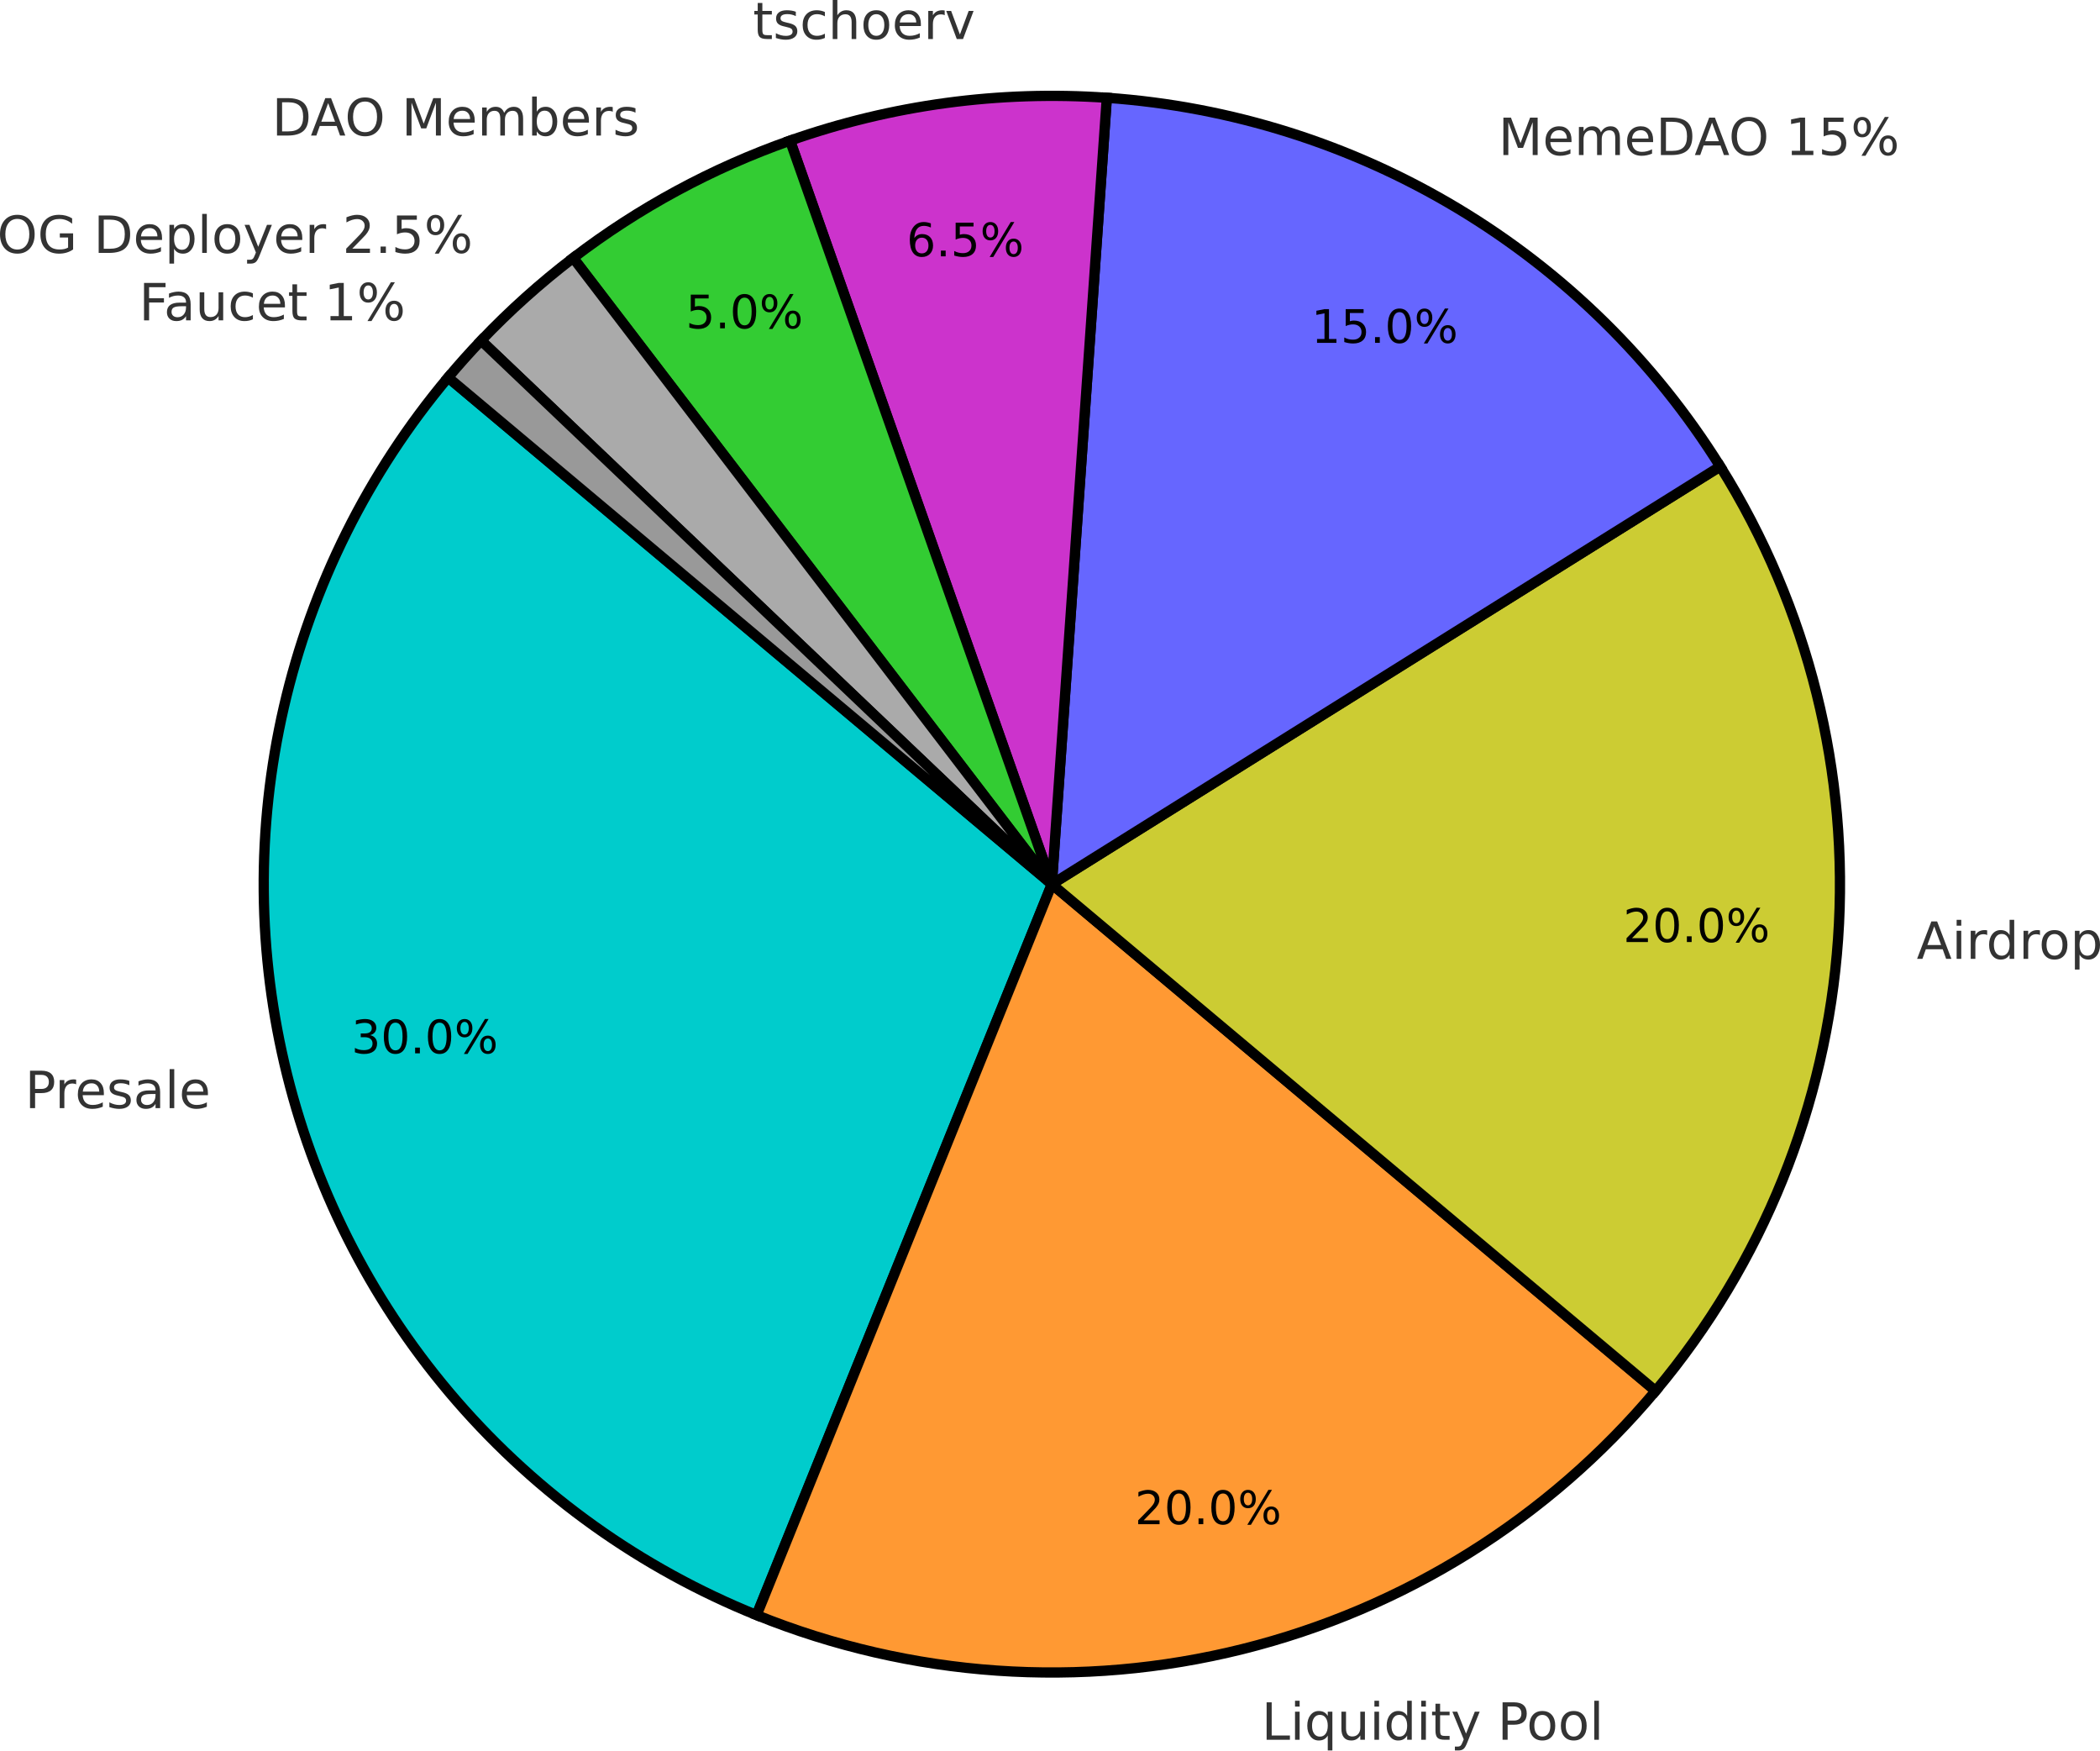
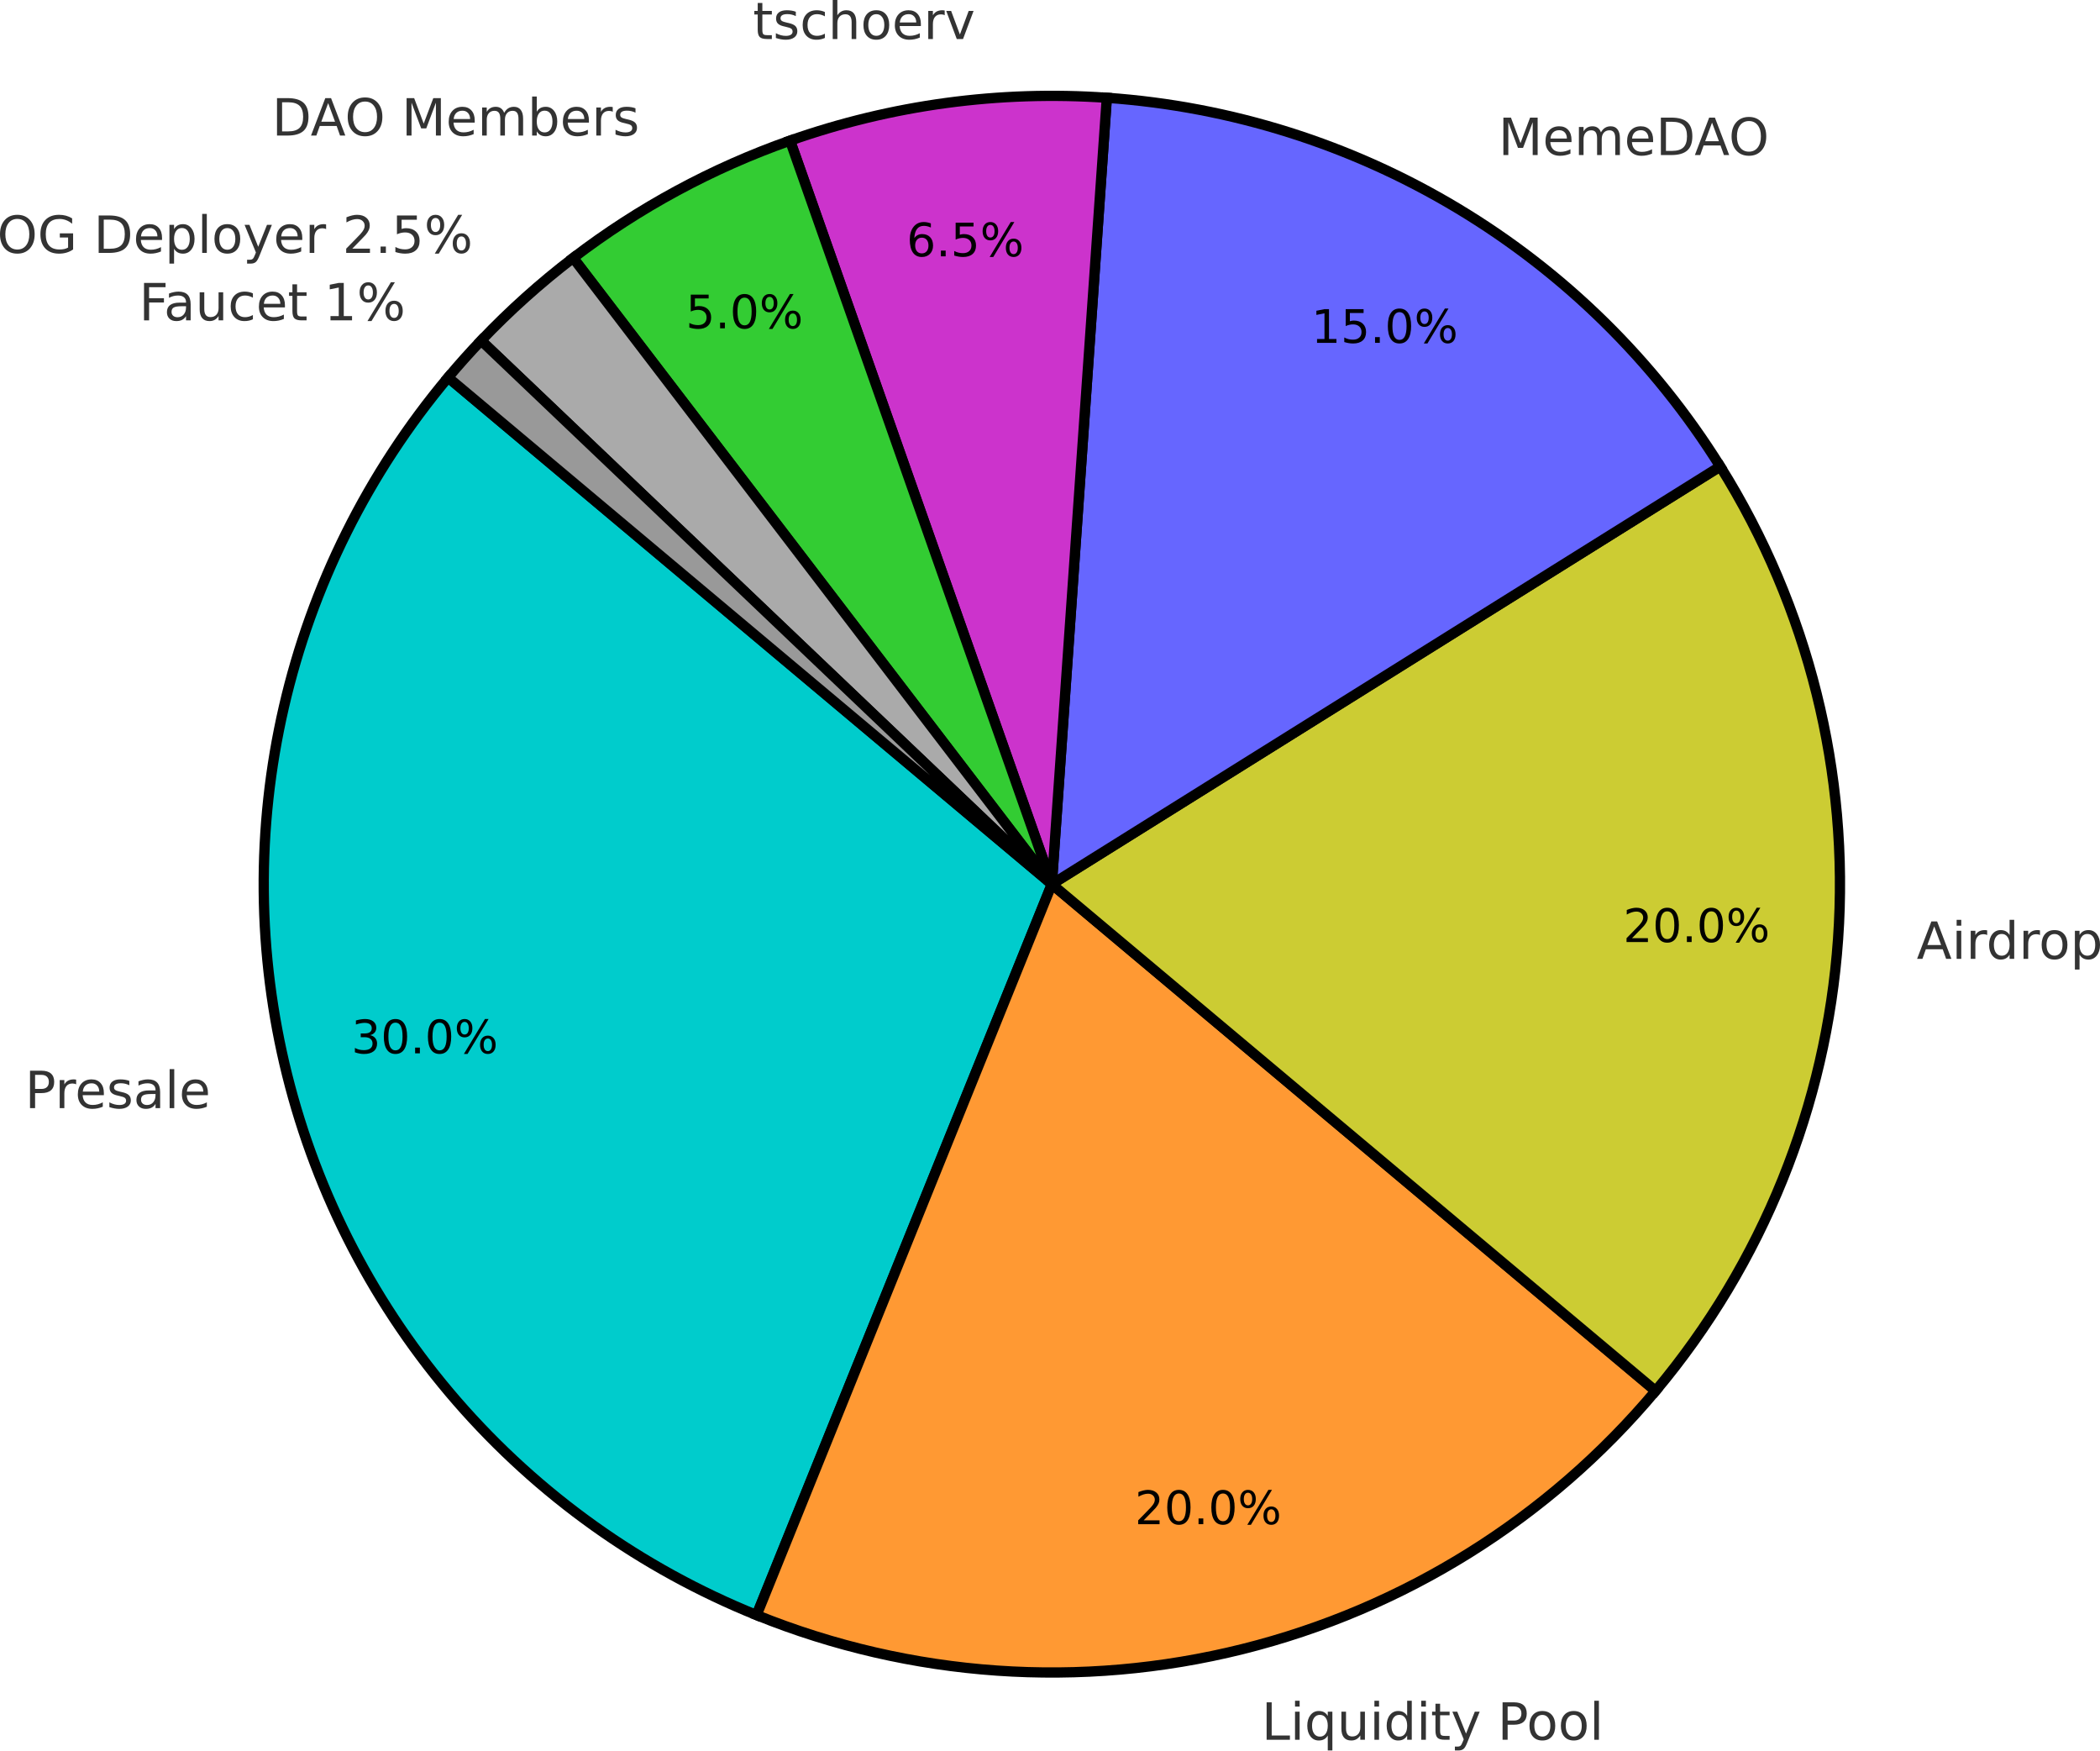
<svg xmlns="http://www.w3.org/2000/svg" xmlns:xlink="http://www.w3.org/1999/xlink" version="1.1" viewBox="7.76 37.35 409.02 340.85">
  <defs>
    <style type="text/css">*{stroke-linejoin: round; stroke-linecap: butt}</style>
  </defs>
  <g id="figure_1">
    <g id="patch_1">
      <path d="M 0 419.042  L 424.532 419.042  L 424.532 0  L 0 0  z " style="fill: none" />
    </g>
    <g id="axes_1">
      <g id="patch_2">
        <path d="M 95.038 110.85  C 79.467 129.406 68.508 151.387 63.059 174.99  C 57.61 198.593 57.824 223.154 63.684 246.658  C 69.545 270.162 80.886 291.948 96.778 310.23  C 112.67 328.512 132.666 342.775 155.126 351.849  L 212.63 209.521  L 95.038 110.85  z " style="fill: #00cccc; stroke: #000000; stroke-width: 2; stroke-linejoin: miter" />
      </g>
      <g id="patch_3">
        <path d="M 155.126 351.849  C 185.178 363.991 218.317 366.308 249.767 358.467  C 281.216 350.626 309.388 333.022 330.223 308.193  L 212.63 209.521  L 155.126 351.849  z " style="fill: #ff9933; stroke: #000000; stroke-width: 2; stroke-linejoin: miter" />
      </g>
      <g id="patch_4">
        <path d="M 330.223 308.193  C 351.057 283.364 363.501 252.563 365.762 220.229  C 368.023 187.896 359.986 155.663 342.811 128.176  L 212.63 209.521  L 330.223 308.193  z " style="fill: #cccc33; stroke: #000000; stroke-width: 2; stroke-linejoin: miter" />
      </g>
      <g id="patch_5">
        <path d="M 342.811 128.176  C 329.974 107.633 312.455 90.417 291.692 77.941  C 270.928 65.465 247.503 58.079 223.338 56.389  L 212.63 209.521  L 342.811 128.176  z " style="fill: #6666ff; stroke: #000000; stroke-width: 2; stroke-linejoin: miter" />
      </g>
      <g id="patch_6">
        <path d="M 223.338 56.389  C 212.906 55.66 202.426 55.998 192.063 57.4  C 181.699 58.801 171.506 61.258 161.642 64.731  L 212.63 209.521  L 223.338 56.389  z " style="fill: #cc33cc; stroke: #000000; stroke-width: 2; stroke-linejoin: miter" />
      </g>
      <g id="patch_7">
        <path d="M 161.642 64.731  C 154.057 67.402 146.693 70.665 139.619 74.49  C 132.545 78.315 125.783 82.69 119.395 87.574  L 212.63 209.521  L 161.642 64.731  z " style="fill: #33cc33; stroke: #000000; stroke-width: 2; stroke-linejoin: miter" />
      </g>
      <g id="patch_8">
        <path d="M 119.395 87.574  C 116.202 90.015 113.106 92.581 110.114 95.265  C 107.123 97.949 104.237 100.75 101.466 103.661  L 212.63 209.521  L 119.395 87.574  z " style="fill: #aaaaaa; stroke: #000000; stroke-width: 2; stroke-linejoin: miter" />
      </g>
      <g id="patch_9">
        <path d="M 101.466 103.661  C 100.357 104.825 99.267 106.006 98.195 107.205  C 97.124 108.403 96.071 109.618 95.038 110.85  L 212.63 209.521  L 101.466 103.661  z " style="fill: #999999; stroke: #000000; stroke-width: 2; stroke-linejoin: miter" />
      </g>
      <g id="matplotlib.axis_1" />
      <g id="matplotlib.axis_2" />
      <g id="text_1">
        <g style="fill: #333333" transform="translate(12.6272 253.1307) scale(0.1 -0.1)">
          <defs>
            <path id="DejaVuSans-50" d="M 1259 4147  L 1259 2394  L 2053 2394  Q 2494 2394 2734 2622  Q 2975 2850 2975 3272  Q 2975 3691 2734 3919  Q 2494 4147 2053 4147  L 1259 4147  z M 628 4666  L 2053 4666  Q 2838 4666 3239 4311  Q 3641 3956 3641 3272  Q 3641 2581 3239 2228  Q 2838 1875 2053 1875  L 1259 1875  L 1259 0  L 628 0  L 628 4666  z " transform="scale(0.015625)" />
            <path id="DejaVuSans-72" d="M 2631 2963  Q 2534 3019 2420 3045  Q 2306 3072 2169 3072  Q 1681 3072 1420 2755  Q 1159 2438 1159 1844  L 1159 0  L 581 0  L 581 3500  L 1159 3500  L 1159 2956  Q 1341 3275 1631 3429  Q 1922 3584 2338 3584  Q 2397 3584 2469 3576  Q 2541 3569 2628 3553  L 2631 2963  z " transform="scale(0.015625)" />
            <path id="DejaVuSans-65" d="M 3597 1894  L 3597 1613  L 953 1613  Q 991 1019 1311 708  Q 1631 397 2203 397  Q 2534 397 2845 478  Q 3156 559 3463 722  L 3463 178  Q 3153 47 2828 -22  Q 2503 -91 2169 -91  Q 1331 -91 842 396  Q 353 884 353 1716  Q 353 2575 817 3079  Q 1281 3584 2069 3584  Q 2775 3584 3186 3129  Q 3597 2675 3597 1894  z M 3022 2063  Q 3016 2534 2758 2815  Q 2500 3097 2075 3097  Q 1594 3097 1305 2825  Q 1016 2553 972 2059  L 3022 2063  z " transform="scale(0.015625)" />
            <path id="DejaVuSans-73" d="M 2834 3397  L 2834 2853  Q 2591 2978 2328 3040  Q 2066 3103 1784 3103  Q 1356 3103 1142 2972  Q 928 2841 928 2578  Q 928 2378 1081 2264  Q 1234 2150 1697 2047  L 1894 2003  Q 2506 1872 2764 1633  Q 3022 1394 3022 966  Q 3022 478 2636 193  Q 2250 -91 1575 -91  Q 1294 -91 989 -36  Q 684 19 347 128  L 347 722  Q 666 556 975 473  Q 1284 391 1588 391  Q 1994 391 2212 530  Q 2431 669 2431 922  Q 2431 1156 2273 1281  Q 2116 1406 1581 1522  L 1381 1569  Q 847 1681 609 1914  Q 372 2147 372 2553  Q 372 3047 722 3315  Q 1072 3584 1716 3584  Q 2034 3584 2315 3537  Q 2597 3491 2834 3397  z " transform="scale(0.015625)" />
            <path id="DejaVuSans-61" d="M 2194 1759  Q 1497 1759 1228 1600  Q 959 1441 959 1056  Q 959 750 1161 570  Q 1363 391 1709 391  Q 2188 391 2477 730  Q 2766 1069 2766 1631  L 2766 1759  L 2194 1759  z M 3341 1997  L 3341 0  L 2766 0  L 2766 531  Q 2569 213 2275 61  Q 1981 -91 1556 -91  Q 1019 -91 701 211  Q 384 513 384 1019  Q 384 1609 779 1909  Q 1175 2209 1959 2209  L 2766 2209  L 2766 2266  Q 2766 2663 2505 2880  Q 2244 3097 1772 3097  Q 1472 3097 1187 3025  Q 903 2953 641 2809  L 641 3341  Q 956 3463 1253 3523  Q 1550 3584 1831 3584  Q 2591 3584 2966 3190  Q 3341 2797 3341 1997  z " transform="scale(0.015625)" />
            <path id="DejaVuSans-6c" d="M 603 4863  L 1178 4863  L 1178 0  L 603 0  L 603 4863  z " transform="scale(0.015625)" />
          </defs>
          <use xlink:href="#DejaVuSans-50" />
          <use xlink:href="#DejaVuSans-72" x="58.553" />
          <use xlink:href="#DejaVuSans-65" x="97.416" />
          <use xlink:href="#DejaVuSans-73" x="158.939" />
          <use xlink:href="#DejaVuSans-61" x="211.039" />
          <use xlink:href="#DejaVuSans-6c" x="272.318" />
          <use xlink:href="#DejaVuSans-65" x="300.102" />
        </g>
      </g>
      <g id="text_2">
        <g transform="translate(76.19934 242.4566) scale(0.09 -0.09)">
          <defs>
            <path id="DejaVuSans-33" d="M 2597 2516  Q 3050 2419 3304 2112  Q 3559 1806 3559 1356  Q 3559 666 3084 287  Q 2609 -91 1734 -91  Q 1441 -91 1130 -33  Q 819 25 488 141  L 488 750  Q 750 597 1062 519  Q 1375 441 1716 441  Q 2309 441 2620 675  Q 2931 909 2931 1356  Q 2931 1769 2642 2001  Q 2353 2234 1838 2234  L 1294 2234  L 1294 2753  L 1863 2753  Q 2328 2753 2575 2939  Q 2822 3125 2822 3475  Q 2822 3834 2567 4026  Q 2313 4219 1838 4219  Q 1578 4219 1281 4162  Q 984 4106 628 3988  L 628 4550  Q 988 4650 1302 4700  Q 1616 4750 1894 4750  Q 2613 4750 3031 4423  Q 3450 4097 3450 3541  Q 3450 3153 3228 2886  Q 3006 2619 2597 2516  z " transform="scale(0.015625)" />
            <path id="DejaVuSans-30" d="M 2034 4250  Q 1547 4250 1301 3770  Q 1056 3291 1056 2328  Q 1056 1369 1301 889  Q 1547 409 2034 409  Q 2525 409 2770 889  Q 3016 1369 3016 2328  Q 3016 3291 2770 3770  Q 2525 4250 2034 4250  z M 2034 4750  Q 2819 4750 3233 4129  Q 3647 3509 3647 2328  Q 3647 1150 3233 529  Q 2819 -91 2034 -91  Q 1250 -91 836 529  Q 422 1150 422 2328  Q 422 3509 836 4129  Q 1250 4750 2034 4750  z " transform="scale(0.015625)" />
            <path id="DejaVuSans-2e" d="M 684 794  L 1344 794  L 1344 0  L 684 0  L 684 794  z " transform="scale(0.015625)" />
            <path id="DejaVuSans-25" d="M 4653 2053  Q 4381 2053 4226 1822  Q 4072 1591 4072 1178  Q 4072 772 4226 539  Q 4381 306 4653 306  Q 4919 306 5073 539  Q 5228 772 5228 1178  Q 5228 1588 5073 1820  Q 4919 2053 4653 2053  z M 4653 2450  Q 5147 2450 5437 2106  Q 5728 1763 5728 1178  Q 5728 594 5436 251  Q 5144 -91 4653 -91  Q 4153 -91 3862 251  Q 3572 594 3572 1178  Q 3572 1766 3864 2108  Q 4156 2450 4653 2450  z M 1428 4353  Q 1159 4353 1004 4120  Q 850 3888 850 3481  Q 850 3069 1003 2837  Q 1156 2606 1428 2606  Q 1700 2606 1854 2837  Q 2009 3069 2009 3481  Q 2009 3884 1853 4118  Q 1697 4353 1428 4353  z M 4250 4750  L 4750 4750  L 1831 -91  L 1331 -91  L 4250 4750  z M 1428 4750  Q 1922 4750 2215 4408  Q 2509 4066 2509 3481  Q 2509 2891 2217 2550  Q 1925 2209 1428 2209  Q 931 2209 642 2551  Q 353 2894 353 3481  Q 353 4063 643 4406  Q 934 4750 1428 4750  z " transform="scale(0.015625)" />
          </defs>
          <use xlink:href="#DejaVuSans-33" />
          <use xlink:href="#DejaVuSans-30" x="63.623" />
          <use xlink:href="#DejaVuSans-2e" x="127.246" />
          <use xlink:href="#DejaVuSans-30" x="159.033" />
          <use xlink:href="#DejaVuSans-25" x="222.656" />
        </g>
      </g>
      <g id="text_3">
        <g style="fill: #333333" transform="translate(253.4803 376.1212) scale(0.1 -0.1)">
          <defs>
            <path id="DejaVuSans-4c" d="M 628 4666  L 1259 4666  L 1259 531  L 3531 531  L 3531 0  L 628 0  L 628 4666  z " transform="scale(0.015625)" />
            <path id="DejaVuSans-69" d="M 603 3500  L 1178 3500  L 1178 0  L 603 0  L 603 3500  z M 603 4863  L 1178 4863  L 1178 4134  L 603 4134  L 603 4863  z " transform="scale(0.015625)" />
            <path id="DejaVuSans-71" d="M 947 1747  Q 947 1113 1208 752  Q 1469 391 1925 391  Q 2381 391 2643 752  Q 2906 1113 2906 1747  Q 2906 2381 2643 2742  Q 2381 3103 1925 3103  Q 1469 3103 1208 2742  Q 947 2381 947 1747  z M 2906 525  Q 2725 213 2448 61  Q 2172 -91 1784 -91  Q 1150 -91 751 415  Q 353 922 353 1747  Q 353 2572 751 3078  Q 1150 3584 1784 3584  Q 2172 3584 2448 3432  Q 2725 3281 2906 2969  L 2906 3500  L 3481 3500  L 3481 -1331  L 2906 -1331  L 2906 525  z " transform="scale(0.015625)" />
            <path id="DejaVuSans-75" d="M 544 1381  L 544 3500  L 1119 3500  L 1119 1403  Q 1119 906 1312 657  Q 1506 409 1894 409  Q 2359 409 2629 706  Q 2900 1003 2900 1516  L 2900 3500  L 3475 3500  L 3475 0  L 2900 0  L 2900 538  Q 2691 219 2414 64  Q 2138 -91 1772 -91  Q 1169 -91 856 284  Q 544 659 544 1381  z M 1991 3584  L 1991 3584  z " transform="scale(0.015625)" />
            <path id="DejaVuSans-64" d="M 2906 2969  L 2906 4863  L 3481 4863  L 3481 0  L 2906 0  L 2906 525  Q 2725 213 2448 61  Q 2172 -91 1784 -91  Q 1150 -91 751 415  Q 353 922 353 1747  Q 353 2572 751 3078  Q 1150 3584 1784 3584  Q 2172 3584 2448 3432  Q 2725 3281 2906 2969  z M 947 1747  Q 947 1113 1208 752  Q 1469 391 1925 391  Q 2381 391 2643 752  Q 2906 1113 2906 1747  Q 2906 2381 2643 2742  Q 2381 3103 1925 3103  Q 1469 3103 1208 2742  Q 947 2381 947 1747  z " transform="scale(0.015625)" />
            <path id="DejaVuSans-74" d="M 1172 4494  L 1172 3500  L 2356 3500  L 2356 3053  L 1172 3053  L 1172 1153  Q 1172 725 1289 603  Q 1406 481 1766 481  L 2356 481  L 2356 0  L 1766 0  Q 1100 0 847 248  Q 594 497 594 1153  L 594 3053  L 172 3053  L 172 3500  L 594 3500  L 594 4494  L 1172 4494  z " transform="scale(0.015625)" />
            <path id="DejaVuSans-79" d="M 2059 -325  Q 1816 -950 1584 -1140  Q 1353 -1331 966 -1331  L 506 -1331  L 506 -850  L 844 -850  Q 1081 -850 1212 -737  Q 1344 -625 1503 -206  L 1606 56  L 191 3500  L 800 3500  L 1894 763  L 2988 3500  L 3597 3500  L 2059 -325  z " transform="scale(0.015625)" />
            <path id="DejaVuSans-20" transform="scale(0.015625)" />
            <path id="DejaVuSans-6f" d="M 1959 3097  Q 1497 3097 1228 2736  Q 959 2375 959 1747  Q 959 1119 1226 758  Q 1494 397 1959 397  Q 2419 397 2687 759  Q 2956 1122 2956 1747  Q 2956 2369 2687 2733  Q 2419 3097 1959 3097  z M 1959 3584  Q 2709 3584 3137 3096  Q 3566 2609 3566 1747  Q 3566 888 3137 398  Q 2709 -91 1959 -91  Q 1206 -91 779 398  Q 353 888 353 1747  Q 353 2609 779 3096  Q 1206 3584 1959 3584  z " transform="scale(0.015625)" />
          </defs>
          <use xlink:href="#DejaVuSans-4c" />
          <use xlink:href="#DejaVuSans-69" x="55.713" />
          <use xlink:href="#DejaVuSans-71" x="83.496" />
          <use xlink:href="#DejaVuSans-75" x="146.973" />
          <use xlink:href="#DejaVuSans-69" x="210.352" />
          <use xlink:href="#DejaVuSans-64" x="238.135" />
          <use xlink:href="#DejaVuSans-69" x="301.611" />
          <use xlink:href="#DejaVuSans-74" x="329.395" />
          <use xlink:href="#DejaVuSans-79" x="368.604" />
          <use xlink:href="#DejaVuSans-20" x="427.783" />
          <use xlink:href="#DejaVuSans-50" x="459.57" />
          <use xlink:href="#DejaVuSans-6f" x="516.248" />
          <use xlink:href="#DejaVuSans-6f" x="577.43" />
          <use xlink:href="#DejaVuSans-6c" x="638.611" />
        </g>
      </g>
      <g id="text_4">
        <g transform="translate(228.7869 334.1404) scale(0.09 -0.09)">
          <defs>
            <path id="DejaVuSans-32" d="M 1228 531  L 3431 531  L 3431 0  L 469 0  L 469 531  Q 828 903 1448 1529  Q 2069 2156 2228 2338  Q 2531 2678 2651 2914  Q 2772 3150 2772 3378  Q 2772 3750 2511 3984  Q 2250 4219 1831 4219  Q 1534 4219 1204 4116  Q 875 4013 500 3803  L 500 4441  Q 881 4594 1212 4672  Q 1544 4750 1819 4750  Q 2544 4750 2975 4387  Q 3406 4025 3406 3419  Q 3406 3131 3298 2873  Q 3191 2616 2906 2266  Q 2828 2175 2409 1742  Q 1991 1309 1228 531  z " transform="scale(0.015625)" />
          </defs>
          <use xlink:href="#DejaVuSans-32" />
          <use xlink:href="#DejaVuSans-30" x="63.623" />
          <use xlink:href="#DejaVuSans-2e" x="127.246" />
          <use xlink:href="#DejaVuSans-30" x="159.033" />
          <use xlink:href="#DejaVuSans-25" x="222.656" />
        </g>
      </g>
      <g id="text_5">
        <g style="fill: #333333" transform="translate(381.0753 224.0595) scale(0.1 -0.1)">
          <defs>
            <path id="DejaVuSans-41" d="M 2188 4044  L 1331 1722  L 3047 1722  L 2188 4044  z M 1831 4666  L 2547 4666  L 4325 0  L 3669 0  L 3244 1197  L 1141 1197  L 716 0  L 50 0  L 1831 4666  z " transform="scale(0.015625)" />
            <path id="DejaVuSans-70" d="M 1159 525  L 1159 -1331  L 581 -1331  L 581 3500  L 1159 3500  L 1159 2969  Q 1341 3281 1617 3432  Q 1894 3584 2278 3584  Q 2916 3584 3314 3078  Q 3713 2572 3713 1747  Q 3713 922 3314 415  Q 2916 -91 2278 -91  Q 1894 -91 1617 61  Q 1341 213 1159 525  z M 3116 1747  Q 3116 2381 2855 2742  Q 2594 3103 2138 3103  Q 1681 3103 1420 2742  Q 1159 2381 1159 1747  Q 1159 1113 1420 752  Q 1681 391 2138 391  Q 2594 391 2855 752  Q 3116 1113 3116 1747  z " transform="scale(0.015625)" />
          </defs>
          <use xlink:href="#DejaVuSans-41" />
          <use xlink:href="#DejaVuSans-69" x="68.408" />
          <use xlink:href="#DejaVuSans-72" x="96.191" />
          <use xlink:href="#DejaVuSans-64" x="135.555" />
          <use xlink:href="#DejaVuSans-72" x="199.031" />
          <use xlink:href="#DejaVuSans-6f" x="237.895" />
          <use xlink:href="#DejaVuSans-70" x="299.076" />
        </g>
      </g>
      <g id="text_6">
        <g transform="translate(323.9031 220.7853) scale(0.09 -0.09)">
          <use xlink:href="#DejaVuSans-32" />
          <use xlink:href="#DejaVuSans-30" x="63.623" />
          <use xlink:href="#DejaVuSans-2e" x="127.246" />
          <use xlink:href="#DejaVuSans-30" x="159.033" />
          <use xlink:href="#DejaVuSans-25" x="222.656" />
        </g>
      </g>
      <g id="text_7">
        <g style="fill: #333333" transform="translate(299.5977 67.54256) scale(0.1 -0.1)">
          <defs>
            <path id="DejaVuSans-4d" d="M 628 4666  L 1569 4666  L 2759 1491  L 3956 4666  L 4897 4666  L 4897 0  L 4281 0  L 4281 4097  L 3078 897  L 2444 897  L 1241 4097  L 1241 0  L 628 0  L 628 4666  z " transform="scale(0.015625)" />
            <path id="DejaVuSans-6d" d="M 3328 2828  Q 3544 3216 3844 3400  Q 4144 3584 4550 3584  Q 5097 3584 5394 3201  Q 5691 2819 5691 2113  L 5691 0  L 5113 0  L 5113 2094  Q 5113 2597 4934 2840  Q 4756 3084 4391 3084  Q 3944 3084 3684 2787  Q 3425 2491 3425 1978  L 3425 0  L 2847 0  L 2847 2094  Q 2847 2600 2669 2842  Q 2491 3084 2119 3084  Q 1678 3084 1418 2786  Q 1159 2488 1159 1978  L 1159 0  L 581 0  L 581 3500  L 1159 3500  L 1159 2956  Q 1356 3278 1631 3431  Q 1906 3584 2284 3584  Q 2666 3584 2933 3390  Q 3200 3197 3328 2828  z " transform="scale(0.015625)" />
            <path id="DejaVuSans-44" d="M 1259 4147  L 1259 519  L 2022 519  Q 2988 519 3436 956  Q 3884 1394 3884 2338  Q 3884 3275 3436 3711  Q 2988 4147 2022 4147  L 1259 4147  z M 628 4666  L 1925 4666  Q 3281 4666 3915 4102  Q 4550 3538 4550 2338  Q 4550 1131 3912 565  Q 3275 0 1925 0  L 628 0  L 628 4666  z " transform="scale(0.015625)" />
            <path id="DejaVuSans-4f" d="M 2522 4238  Q 1834 4238 1429 3725  Q 1025 3213 1025 2328  Q 1025 1447 1429 934  Q 1834 422 2522 422  Q 3209 422 3611 934  Q 4013 1447 4013 2328  Q 4013 3213 3611 3725  Q 3209 4238 2522 4238  z M 2522 4750  Q 3503 4750 4090 4092  Q 4678 3434 4678 2328  Q 4678 1225 4090 567  Q 3503 -91 2522 -91  Q 1538 -91 948 565  Q 359 1222 359 2328  Q 359 3434 948 4092  Q 1538 4750 2522 4750  z " transform="scale(0.015625)" />
            <path id="DejaVuSans-31" d="M 794 531  L 1825 531  L 1825 4091  L 703 3866  L 703 4441  L 1819 4666  L 2450 4666  L 2450 531  L 3481 531  L 3481 0  L 794 0  L 794 531  z " transform="scale(0.015625)" />
            <path id="DejaVuSans-35" d="M 691 4666  L 3169 4666  L 3169 4134  L 1269 4134  L 1269 2991  Q 1406 3038 1543 3061  Q 1681 3084 1819 3084  Q 2600 3084 3056 2656  Q 3513 2228 3513 1497  Q 3513 744 3044 326  Q 2575 -91 1722 -91  Q 1428 -91 1123 -41  Q 819 9 494 109  L 494 744  Q 775 591 1075 516  Q 1375 441 1709 441  Q 2250 441 2565 725  Q 2881 1009 2881 1497  Q 2881 1984 2565 2268  Q 2250 2553 1709 2553  Q 1456 2553 1204 2497  Q 953 2441 691 2322  L 691 4666  z " transform="scale(0.015625)" />
          </defs>
          <use xlink:href="#DejaVuSans-4d" />
          <use xlink:href="#DejaVuSans-65" x="86.279" />
          <use xlink:href="#DejaVuSans-6d" x="147.803" />
          <use xlink:href="#DejaVuSans-65" x="245.215" />
          <use xlink:href="#DejaVuSans-44" x="306.738" />
          <use xlink:href="#DejaVuSans-41" x="381.99" />
          <use xlink:href="#DejaVuSans-4f" x="448.648" />
-           <use xlink:href="#DejaVuSans-20" x="527.359" />
-           <use xlink:href="#DejaVuSans-31" x="559.146" />
-           <use xlink:href="#DejaVuSans-35" x="622.77" />
-           <use xlink:href="#DejaVuSans-25" x="686.393" />
        </g>
      </g>
      <g id="text_8">
        <g transform="translate(263.1653 104.1091) scale(0.09 -0.09)">
          <use xlink:href="#DejaVuSans-31" />
          <use xlink:href="#DejaVuSans-35" x="63.623" />
          <use xlink:href="#DejaVuSans-2e" x="127.246" />
          <use xlink:href="#DejaVuSans-30" x="159.033" />
          <use xlink:href="#DejaVuSans-25" x="222.656" />
        </g>
      </g>
      <g id="text_9">
        <g style="fill: #333333" transform="translate(154.4139 44.94691) scale(0.1 -0.1)">
          <defs>
            <path id="DejaVuSans-63" d="M 3122 3366  L 3122 2828  Q 2878 2963 2633 3030  Q 2388 3097 2138 3097  Q 1578 3097 1268 2742  Q 959 2388 959 1747  Q 959 1106 1268 751  Q 1578 397 2138 397  Q 2388 397 2633 464  Q 2878 531 3122 666  L 3122 134  Q 2881 22 2623 -34  Q 2366 -91 2075 -91  Q 1284 -91 818 406  Q 353 903 353 1747  Q 353 2603 823 3093  Q 1294 3584 2113 3584  Q 2378 3584 2631 3529  Q 2884 3475 3122 3366  z " transform="scale(0.015625)" />
            <path id="DejaVuSans-68" d="M 3513 2113  L 3513 0  L 2938 0  L 2938 2094  Q 2938 2591 2744 2837  Q 2550 3084 2163 3084  Q 1697 3084 1428 2787  Q 1159 2491 1159 1978  L 1159 0  L 581 0  L 581 4863  L 1159 4863  L 1159 2956  Q 1366 3272 1645 3428  Q 1925 3584 2291 3584  Q 2894 3584 3203 3211  Q 3513 2838 3513 2113  z " transform="scale(0.015625)" />
            <path id="DejaVuSans-76" d="M 191 3500  L 800 3500  L 1894 563  L 2988 3500  L 3597 3500  L 2284 0  L 1503 0  L 191 3500  z " transform="scale(0.015625)" />
          </defs>
          <use xlink:href="#DejaVuSans-74" />
          <use xlink:href="#DejaVuSans-73" x="39.209" />
          <use xlink:href="#DejaVuSans-63" x="91.309" />
          <use xlink:href="#DejaVuSans-68" x="146.289" />
          <use xlink:href="#DejaVuSans-6f" x="209.668" />
          <use xlink:href="#DejaVuSans-65" x="270.85" />
          <use xlink:href="#DejaVuSans-72" x="332.373" />
          <use xlink:href="#DejaVuSans-76" x="373.486" />
        </g>
      </g>
      <g id="text_10">
        <g transform="translate(184.3327 87.26502) scale(0.09 -0.09)">
          <defs>
            <path id="DejaVuSans-36" d="M 2113 2584  Q 1688 2584 1439 2293  Q 1191 2003 1191 1497  Q 1191 994 1439 701  Q 1688 409 2113 409  Q 2538 409 2786 701  Q 3034 994 3034 1497  Q 3034 2003 2786 2293  Q 2538 2584 2113 2584  z M 3366 4563  L 3366 3988  Q 3128 4100 2886 4159  Q 2644 4219 2406 4219  Q 1781 4219 1451 3797  Q 1122 3375 1075 2522  Q 1259 2794 1537 2939  Q 1816 3084 2150 3084  Q 2853 3084 3261 2657  Q 3669 2231 3669 1497  Q 3669 778 3244 343  Q 2819 -91 2113 -91  Q 1303 -91 875 529  Q 447 1150 447 2328  Q 447 3434 972 4092  Q 1497 4750 2381 4750  Q 2619 4750 2861 4703  Q 3103 4656 3366 4563  z " transform="scale(0.015625)" />
          </defs>
          <use xlink:href="#DejaVuSans-36" />
          <use xlink:href="#DejaVuSans-2e" x="63.623" />
          <use xlink:href="#DejaVuSans-35" x="95.41" />
          <use xlink:href="#DejaVuSans-25" x="159.033" />
        </g>
      </g>
      <g id="text_11">
        <g style="fill: #333333" transform="translate(60.73372 63.74647) scale(0.1 -0.1)">
          <defs>
            <path id="DejaVuSans-62" d="M 3116 1747  Q 3116 2381 2855 2742  Q 2594 3103 2138 3103  Q 1681 3103 1420 2742  Q 1159 2381 1159 1747  Q 1159 1113 1420 752  Q 1681 391 2138 391  Q 2594 391 2855 752  Q 3116 1113 3116 1747  z M 1159 2969  Q 1341 3281 1617 3432  Q 1894 3584 2278 3584  Q 2916 3584 3314 3078  Q 3713 2572 3713 1747  Q 3713 922 3314 415  Q 2916 -91 2278 -91  Q 1894 -91 1617 61  Q 1341 213 1159 525  L 1159 0  L 581 0  L 581 4863  L 1159 4863  L 1159 2969  z " transform="scale(0.015625)" />
          </defs>
          <use xlink:href="#DejaVuSans-44" />
          <use xlink:href="#DejaVuSans-41" x="75.252" />
          <use xlink:href="#DejaVuSans-4f" x="141.91" />
          <use xlink:href="#DejaVuSans-20" x="220.621" />
          <use xlink:href="#DejaVuSans-4d" x="252.408" />
          <use xlink:href="#DejaVuSans-65" x="338.688" />
          <use xlink:href="#DejaVuSans-6d" x="400.211" />
          <use xlink:href="#DejaVuSans-62" x="497.623" />
          <use xlink:href="#DejaVuSans-65" x="561.1" />
          <use xlink:href="#DejaVuSans-72" x="622.623" />
          <use xlink:href="#DejaVuSans-73" x="663.736" />
        </g>
      </g>
      <g id="text_12">
        <g transform="translate(141.3291 101.2792) scale(0.09 -0.09)">
          <use xlink:href="#DejaVuSans-35" />
          <use xlink:href="#DejaVuSans-2e" x="63.623" />
          <use xlink:href="#DejaVuSans-30" x="95.41" />
          <use xlink:href="#DejaVuSans-25" x="159.033" />
        </g>
      </g>
      <g id="text_13">
        <g style="fill: #333333" transform="translate(7.2 86.59899) scale(0.1 -0.1)">
          <defs>
            <path id="DejaVuSans-47" d="M 3809 666  L 3809 1919  L 2778 1919  L 2778 2438  L 4434 2438  L 4434 434  Q 4069 175 3628 42  Q 3188 -91 2688 -91  Q 1594 -91 976 548  Q 359 1188 359 2328  Q 359 3472 976 4111  Q 1594 4750 2688 4750  Q 3144 4750 3555 4637  Q 3966 4525 4313 4306  L 4313 3634  Q 3963 3931 3569 4081  Q 3175 4231 2741 4231  Q 1884 4231 1454 3753  Q 1025 3275 1025 2328  Q 1025 1384 1454 906  Q 1884 428 2741 428  Q 3075 428 3337 486  Q 3600 544 3809 666  z " transform="scale(0.015625)" />
          </defs>
          <use xlink:href="#DejaVuSans-4f" />
          <use xlink:href="#DejaVuSans-47" x="78.711" />
          <use xlink:href="#DejaVuSans-20" x="156.201" />
          <use xlink:href="#DejaVuSans-44" x="187.988" />
          <use xlink:href="#DejaVuSans-65" x="264.99" />
          <use xlink:href="#DejaVuSans-70" x="326.514" />
          <use xlink:href="#DejaVuSans-6c" x="389.99" />
          <use xlink:href="#DejaVuSans-6f" x="417.773" />
          <use xlink:href="#DejaVuSans-79" x="478.955" />
          <use xlink:href="#DejaVuSans-65" x="538.135" />
          <use xlink:href="#DejaVuSans-72" x="599.658" />
          <use xlink:href="#DejaVuSans-20" x="640.771" />
          <use xlink:href="#DejaVuSans-32" x="672.559" />
          <use xlink:href="#DejaVuSans-2e" x="736.182" />
          <use xlink:href="#DejaVuSans-35" x="767.969" />
          <use xlink:href="#DejaVuSans-25" x="831.592" />
        </g>
      </g>
      <g id="text_14">
        <g style="fill: #333333" transform="translate(34.83317 99.73248) scale(0.1 -0.1)">
          <defs>
            <path id="DejaVuSans-46" d="M 628 4666  L 3309 4666  L 3309 4134  L 1259 4134  L 1259 2759  L 3109 2759  L 3109 2228  L 1259 2228  L 1259 0  L 628 0  L 628 4666  z " transform="scale(0.015625)" />
          </defs>
          <use xlink:href="#DejaVuSans-46" />
          <use xlink:href="#DejaVuSans-61" x="48.395" />
          <use xlink:href="#DejaVuSans-75" x="109.674" />
          <use xlink:href="#DejaVuSans-63" x="173.053" />
          <use xlink:href="#DejaVuSans-65" x="228.033" />
          <use xlink:href="#DejaVuSans-74" x="289.557" />
          <use xlink:href="#DejaVuSans-20" x="328.766" />
          <use xlink:href="#DejaVuSans-31" x="360.553" />
          <use xlink:href="#DejaVuSans-25" x="424.176" />
        </g>
      </g>
    </g>
  </g>
</svg>
